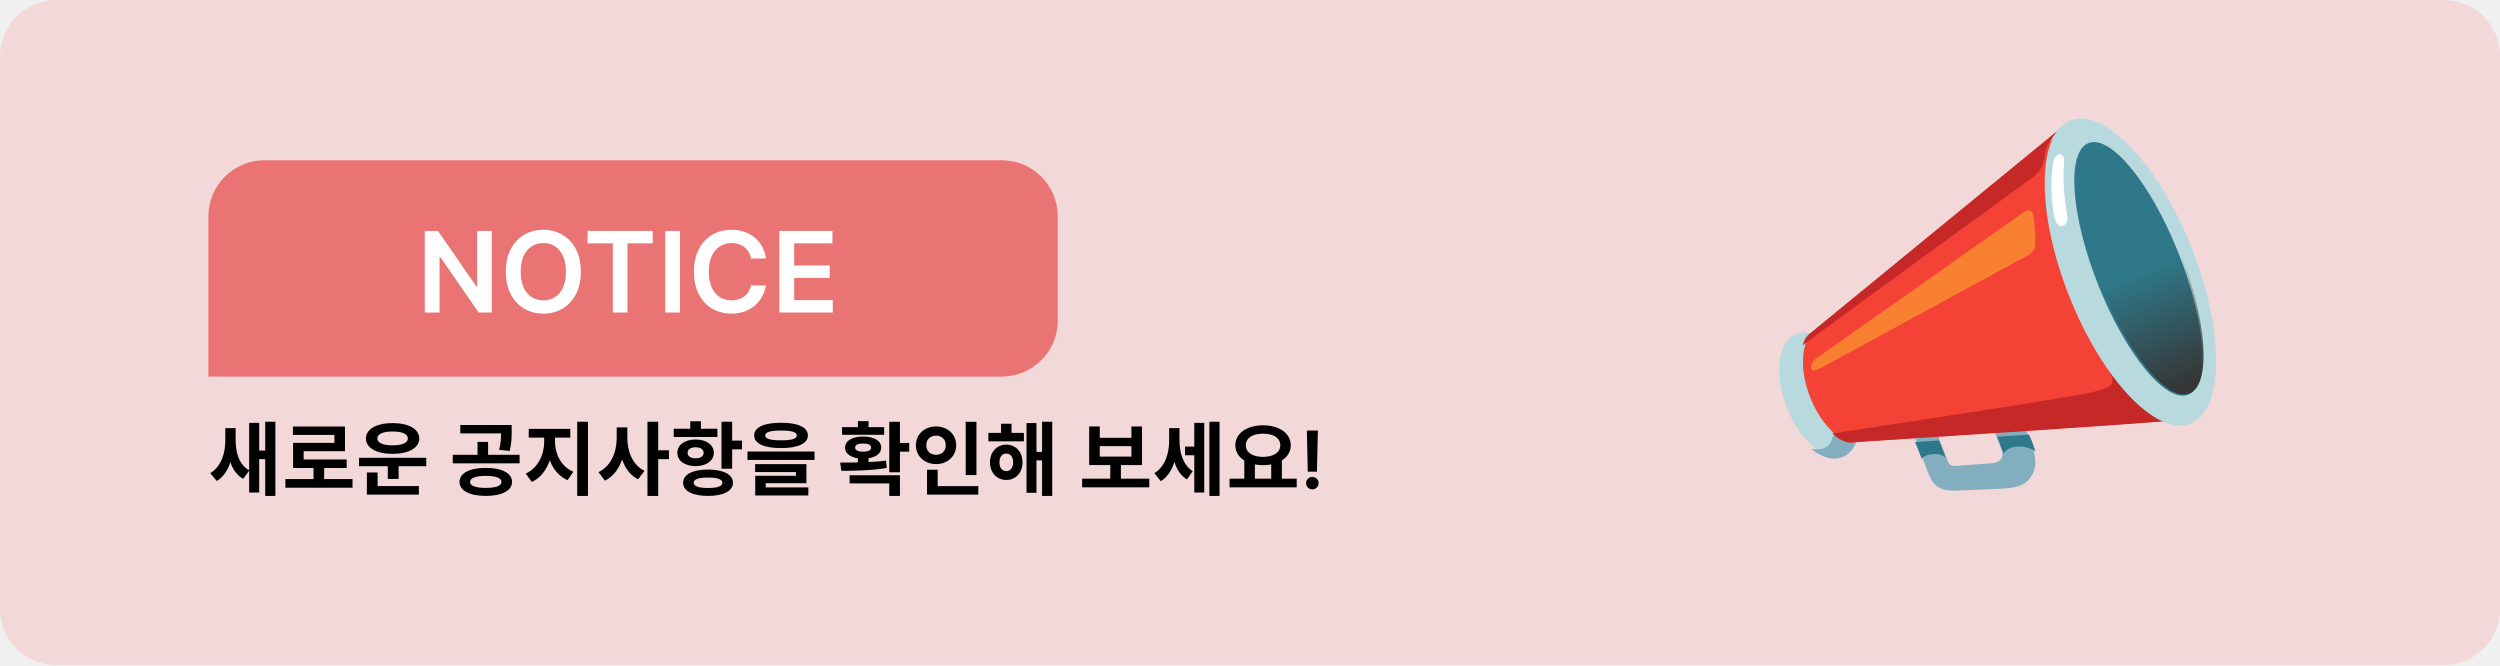
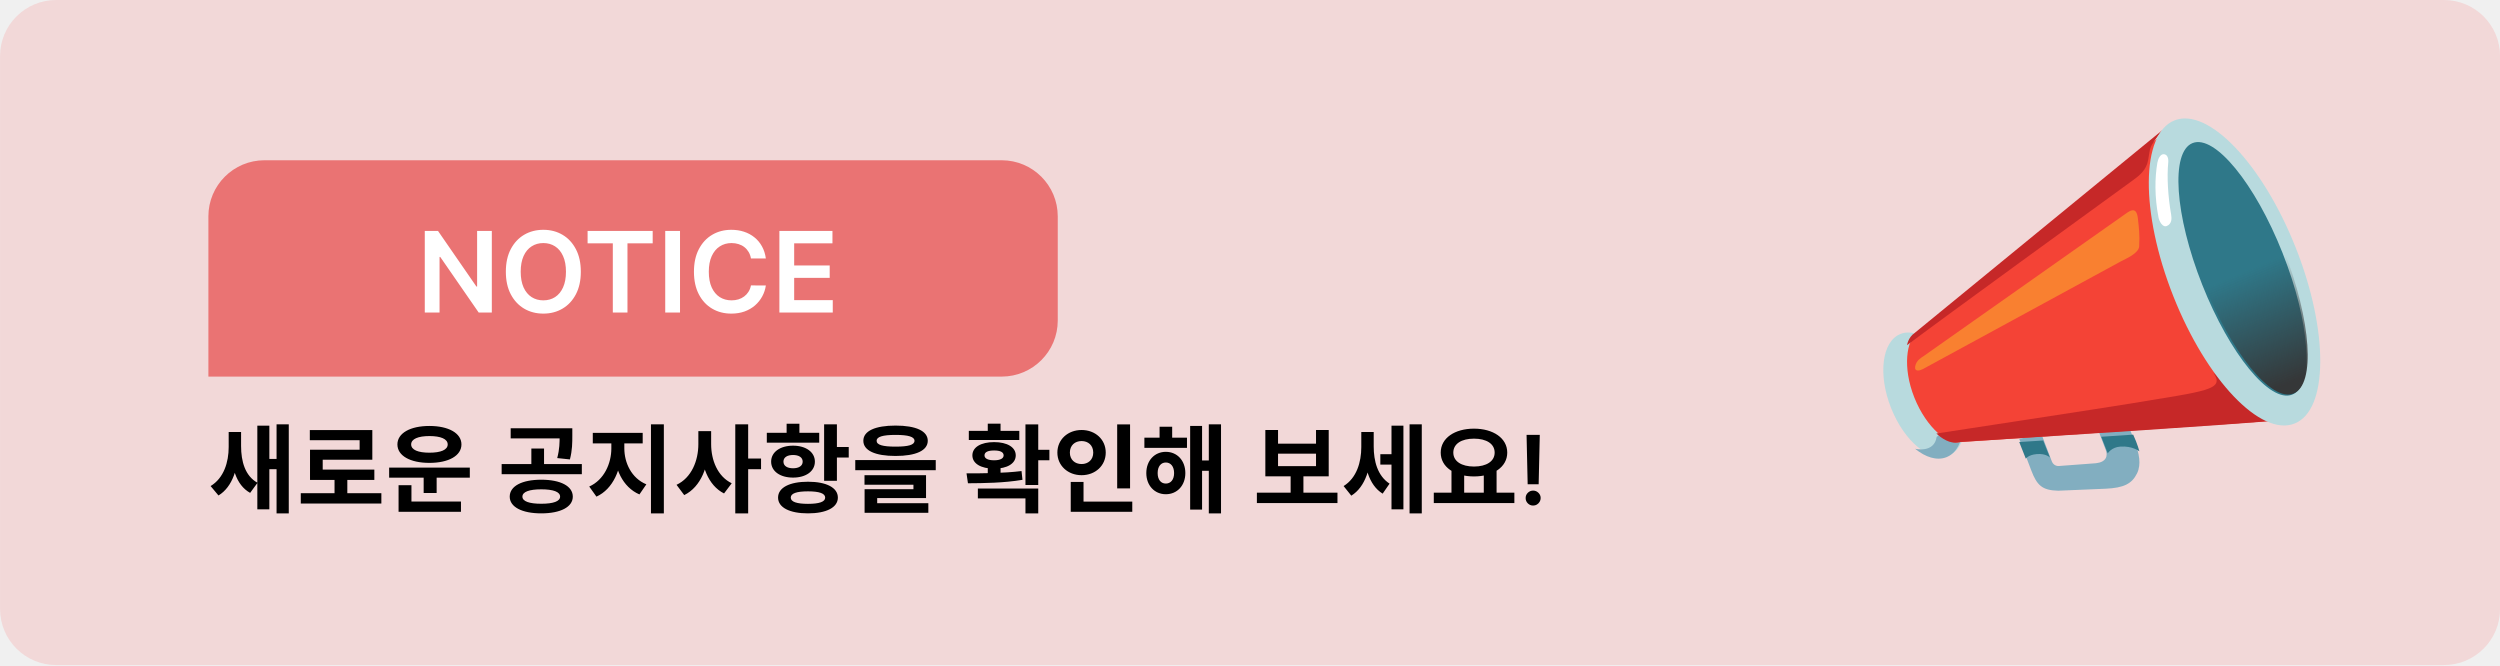
<svg xmlns="http://www.w3.org/2000/svg" width="312" height="83" viewBox="0 0 312 83" fill="none">
+   <rect x="0.007" width="312" height="83" rx="7" fill="#F2D8D8" />
+   <path d="M26.007 47H125.007C128.873 47 132.007 43.866 132.007 40V27C132.007 23.134 128.873 20 125.007 20H33.007C29.141 20 26.007 23.134 26.007 27V47Z" fill="#EA7373" />
+   <path d="M61.379 28.818V39H59.738L54.941 32.065H54.856V39H53.012V28.818H54.662L59.455 35.758H59.544V28.818H61.379ZM72.487 33.909C72.487 35.006 72.281 35.946 71.87 36.728C71.462 37.507 70.906 38.103 70.2 38.518C69.497 38.932 68.7 39.139 67.808 39.139C66.917 39.139 66.118 38.932 65.412 38.518C64.709 38.1 64.153 37.502 63.742 36.723C63.334 35.941 63.13 35.003 63.13 33.909C63.13 32.812 63.334 31.874 63.742 31.095C64.153 30.313 64.709 29.715 65.412 29.3C66.118 28.886 66.917 28.679 67.808 28.679C68.7 28.679 69.497 28.886 70.2 29.3C70.906 29.715 71.462 30.313 71.87 31.095C72.281 31.874 72.487 32.812 72.487 33.909ZM70.632 33.909C70.632 33.137 70.511 32.486 70.269 31.955C70.031 31.422 69.699 31.019 69.275 30.747C68.851 30.472 68.362 30.334 67.808 30.334C67.255 30.334 66.766 30.472 66.342 30.747C65.917 31.019 65.584 31.422 65.342 31.955C65.104 32.486 64.984 33.137 64.984 33.909C64.984 34.681 65.104 35.334 65.342 35.868C65.584 36.398 65.917 36.801 66.342 37.076C66.766 37.348 67.255 37.484 67.808 37.484C68.362 37.484 68.851 37.348 69.275 37.076C69.699 36.801 70.031 36.398 70.269 35.868C70.511 35.334 70.632 34.681 70.632 33.909ZM73.332 30.364V28.818H81.455V30.364H78.308V39H76.479V30.364H73.332ZM84.866 28.818V39H83.021V28.818H84.866ZM95.578 32.254H93.719C93.666 31.949 93.568 31.678 93.426 31.443C93.283 31.204 93.106 31.002 92.894 30.837C92.682 30.671 92.44 30.547 92.168 30.464C91.899 30.378 91.609 30.334 91.298 30.334C90.744 30.334 90.254 30.474 89.826 30.752C89.399 31.027 89.064 31.432 88.822 31.965C88.58 32.495 88.459 33.144 88.459 33.909C88.459 34.688 88.58 35.344 88.822 35.878C89.067 36.408 89.402 36.809 89.826 37.081C90.254 37.349 90.743 37.484 91.293 37.484C91.598 37.484 91.883 37.444 92.148 37.364C92.416 37.282 92.657 37.16 92.869 37.001C93.084 36.842 93.265 36.647 93.411 36.415C93.56 36.183 93.663 35.918 93.719 35.619L95.578 35.629C95.509 36.113 95.358 36.567 95.126 36.992C94.897 37.416 94.597 37.79 94.226 38.115C93.855 38.437 93.421 38.688 92.924 38.871C92.426 39.05 91.874 39.139 91.268 39.139C90.373 39.139 89.574 38.932 88.872 38.518C88.169 38.103 87.615 37.505 87.211 36.723C86.807 35.941 86.605 35.003 86.605 33.909C86.605 32.812 86.808 31.874 87.216 31.095C87.624 30.313 88.179 29.715 88.882 29.3C89.584 28.886 90.38 28.679 91.268 28.679C91.835 28.679 92.362 28.759 92.849 28.918C93.336 29.077 93.77 29.31 94.151 29.619C94.533 29.924 94.846 30.298 95.091 30.742C95.34 31.183 95.502 31.687 95.578 32.254ZM97.267 39V28.818H103.89V30.364H99.112V33.129H103.547V34.675H99.112V37.454H103.929V39H97.267Z" fill="white" />
+   <path d="M28.539 53.916H29.763V55.788C29.763 58.308 29.055 60.756 27.267 61.836L26.283 60.66C27.939 59.664 28.539 57.672 28.539 55.788V53.916ZM28.851 53.916H30.087V55.668C30.087 57.588 30.591 59.4 32.139 60.252L31.215 61.512C29.415 60.504 28.851 58.212 28.851 55.668V53.916ZM34.515 52.956H36.039V64.068H34.515V52.956ZM33.183 57.276H35.019V58.56H33.183V57.276ZM32.115 53.124H33.615V63.564H32.115V53.124ZM37.538 61.548H47.594V62.844H37.538V61.548ZM41.75 59.448H43.346V62.076H41.75V59.448ZM38.666 53.676H46.466V57.372H40.274V59.244H38.69V56.124H44.882V54.936H38.666V53.676ZM38.69 58.608H46.718V59.892H38.69V58.608ZM48.565 58.356H58.633V59.616H48.565V58.356ZM52.873 59.184H54.493V61.524H52.873V59.184ZM49.741 62.592H57.529V63.876H49.741V62.592ZM49.741 60.552H51.349V62.916H49.741V60.552ZM53.593 53.16C55.981 53.16 57.589 54.06 57.589 55.464C57.589 56.88 55.981 57.768 53.593 57.768C51.193 57.768 49.597 56.88 49.597 55.464C49.597 54.06 51.193 53.16 53.593 53.16ZM53.593 54.42C52.189 54.42 51.313 54.78 51.313 55.464C51.313 56.148 52.189 56.496 53.593 56.496C54.997 56.496 55.873 56.148 55.873 55.464C55.873 54.78 54.997 54.42 53.593 54.42ZM67.549 59.868C69.949 59.868 71.485 60.66 71.485 61.98C71.485 63.276 69.949 64.068 67.549 64.068C65.149 64.068 63.613 63.276 63.613 61.98C63.613 60.66 65.149 59.868 67.549 59.868ZM67.549 61.068C66.049 61.068 65.197 61.38 65.197 61.98C65.197 62.568 66.049 62.868 67.549 62.868C69.049 62.868 69.901 62.568 69.901 61.98C69.901 61.38 69.049 61.068 67.549 61.068ZM63.733 53.448H70.765V54.708H63.733V53.448ZM62.605 57.912H72.613V59.184H62.605V57.912ZM66.313 55.98H67.897V58.236H66.313V55.98ZM69.841 53.448H71.425V54.36C71.425 55.236 71.425 56.184 71.125 57.336L69.541 57.168C69.841 56.028 69.841 55.224 69.841 54.36V53.448ZM76.296 54.708H77.568V55.956C77.568 58.524 76.524 61.032 74.436 61.98L73.536 60.72C75.396 59.892 76.296 57.84 76.296 55.956V54.708ZM76.656 54.708H77.916V55.956C77.916 57.756 78.804 59.676 80.664 60.444L79.8 61.704C77.688 60.792 76.656 58.428 76.656 55.956V54.708ZM73.98 54.024H80.208V55.332H73.98V54.024ZM81.24 52.956H82.848V64.068H81.24V52.956ZM87.155 53.808H88.451V55.428C88.451 58.176 87.491 60.756 85.391 61.788L84.431 60.504C86.303 59.628 87.155 57.492 87.155 55.428V53.808ZM87.479 53.808H88.751V55.428C88.751 57.42 89.543 59.448 91.319 60.312L90.359 61.584C88.355 60.564 87.479 58.092 87.479 55.428V53.808ZM91.763 52.956H93.371V64.068H91.763V52.956ZM93.011 57.228H94.979V58.56H93.011V57.228ZM102.85 52.956H104.446V60H102.85V52.956ZM104.002 55.788H105.922V57.096H104.002V55.788ZM100.834 60.12C103.126 60.12 104.566 60.852 104.566 62.1C104.566 63.336 103.126 64.068 100.834 64.068C98.542 64.068 97.102 63.336 97.102 62.1C97.102 60.852 98.542 60.12 100.834 60.12ZM100.834 61.32C99.43 61.32 98.686 61.572 98.686 62.1C98.686 62.628 99.43 62.88 100.834 62.88C102.238 62.88 102.982 62.628 102.982 62.1C102.982 61.572 102.238 61.32 100.834 61.32ZM95.698 54.012H102.238V55.248H95.698V54.012ZM98.974 55.62C100.582 55.62 101.698 56.424 101.698 57.612C101.698 58.812 100.582 59.604 98.974 59.604C97.354 59.604 96.238 58.812 96.238 57.612C96.238 56.424 97.354 55.62 98.974 55.62ZM98.974 56.784C98.254 56.784 97.774 57.072 97.774 57.612C97.774 58.152 98.254 58.44 98.974 58.44C99.682 58.44 100.174 58.152 100.174 57.612C100.174 57.072 99.682 56.784 98.974 56.784ZM98.17 52.884H99.766V54.672H98.17V52.884ZM111.765 53.112C114.297 53.112 115.785 53.784 115.785 55.008C115.785 56.232 114.297 56.904 111.765 56.904C109.221 56.904 107.745 56.232 107.745 55.008C107.745 53.784 109.221 53.112 111.765 53.112ZM111.765 54.276C110.157 54.276 109.401 54.516 109.401 55.008C109.401 55.524 110.157 55.74 111.765 55.74C113.373 55.74 114.129 55.524 114.129 55.008C114.129 54.516 113.373 54.276 111.765 54.276ZM106.737 57.42H116.781V58.68H106.737V57.42ZM107.889 59.304H115.569V62.16H109.473V63.144H107.901V61.056H113.997V60.492H107.889V59.304ZM107.901 62.796H115.857V63.996H107.901V62.796ZM123.273 58.032H124.869V59.628H123.273V58.032ZM127.977 52.968H129.573V60.528H127.977V52.968ZM129.009 56.136H130.965V57.444H129.009V56.136ZM120.801 60.312L120.621 59.076C122.613 59.076 125.241 59.064 127.485 58.788L127.605 59.88C125.289 60.276 122.745 60.3 120.801 60.312ZM122.037 60.972H129.573V64.068H127.977V62.196H122.037V60.972ZM120.909 53.772H127.209V54.912H120.909V53.772ZM124.065 55.176C125.697 55.176 126.765 55.812 126.765 56.832C126.765 57.852 125.697 58.488 124.065 58.488C122.421 58.488 121.353 57.852 121.353 56.832C121.353 55.812 122.421 55.176 124.065 55.176ZM124.065 56.22C123.309 56.22 122.865 56.412 122.865 56.832C122.865 57.228 123.309 57.444 124.065 57.444C124.809 57.444 125.253 57.228 125.253 56.832C125.253 56.412 124.809 56.22 124.065 56.22ZM123.273 52.872H124.869V54.288H123.273V52.872ZM139.424 52.968H141.032V60.948H139.424V52.968ZM133.628 62.604H141.308V63.876H133.628V62.604ZM133.628 60.144H135.224V63.12H133.628V60.144ZM134.984 53.664C136.688 53.664 137.996 54.84 137.996 56.484C137.996 58.116 136.688 59.304 134.984 59.304C133.28 59.304 131.96 58.116 131.96 56.484C131.96 54.84 133.28 53.664 134.984 53.664ZM134.984 55.044C134.156 55.044 133.52 55.572 133.52 56.484C133.52 57.384 134.156 57.912 134.984 57.912C135.8 57.912 136.436 57.384 136.436 56.484C136.436 55.572 135.8 55.044 134.984 55.044ZM142.819 54.624H148.135V55.896H142.819V54.624ZM145.495 56.388C146.911 56.388 147.931 57.48 147.931 59.04C147.931 60.588 146.911 61.68 145.495 61.68C144.091 61.68 143.059 60.588 143.059 59.04C143.059 57.48 144.091 56.388 145.495 56.388ZM145.495 57.72C144.895 57.72 144.475 58.2 144.475 59.04C144.475 59.88 144.895 60.348 145.495 60.348C146.095 60.348 146.527 59.88 146.527 59.04C146.527 58.2 146.095 57.72 145.495 57.72ZM150.859 52.956H152.383V64.068H150.859V52.956ZM149.527 57.468H151.363V58.752H149.527V57.468ZM148.531 53.16H150.019V63.6H148.531V53.16ZM144.715 53.256H146.287V55.428H144.715V53.256ZM156.859 61.488H166.915V62.784H156.859V61.488ZM161.071 59.112H162.667V61.8H161.071V59.112ZM157.915 53.664H159.499V55.368H164.239V53.664H165.823V59.448H157.915V53.664ZM159.499 56.616V58.176H164.239V56.616H159.499ZM172.266 56.688H174.102V57.984H172.266V56.688ZM169.89 53.916H171.114V55.788C171.114 58.308 170.418 60.768 168.642 61.86L167.682 60.66C169.314 59.652 169.89 57.672 169.89 55.788V53.916ZM170.238 53.916H171.438V55.716C171.438 57.528 171.906 59.376 173.418 60.36L172.554 61.608C170.79 60.516 170.238 58.116 170.238 55.716V53.916ZM175.914 52.956H177.438V64.068H175.914V52.956ZM173.658 53.124H175.146V63.564H173.658V53.124ZM181.145 58.596H182.729V61.716H181.145V58.596ZM185.177 58.596H186.773V61.716H185.177V58.596ZM178.937 61.488H188.993V62.784H178.937V61.488ZM183.953 53.496C186.341 53.496 188.105 54.672 188.105 56.484C188.105 58.296 186.341 59.46 183.953 59.46C181.553 59.46 179.801 58.296 179.801 56.484C179.801 54.672 181.553 53.496 183.953 53.496ZM183.953 54.744C182.405 54.744 181.373 55.38 181.373 56.484C181.373 57.576 182.405 58.224 183.953 58.224C185.501 58.224 186.533 57.576 186.533 56.484C186.533 55.38 185.501 54.744 183.953 54.744ZM192.164 54.273L192.024 60.435H190.652L190.515 54.273H192.164ZM191.338 63.094C191.079 63.094 190.857 63.003 190.673 62.821C190.491 62.639 190.4 62.418 190.4 62.156C190.4 61.901 190.491 61.682 190.673 61.5C190.857 61.318 191.079 61.227 191.338 61.227C191.59 61.227 191.809 61.318 191.994 61.5C192.181 61.682 192.275 61.901 192.275 62.156C192.275 62.33 192.231 62.487 192.143 62.629C192.058 62.771 191.944 62.885 191.802 62.97C191.663 63.053 191.508 63.094 191.338 63.094Z" fill="black" />
+   <path d="M262.763 60.993L256.863 61.241C254.866 61.195 254.213 60.577 253.503 58.708L252 54.768L254.769 54.168L256.07 57.581C256.138 57.761 256.259 57.915 256.417 58.019C256.575 58.122 256.761 58.171 256.947 58.158L261.576 57.81C262.868 57.668 263.08 56.894 262.802 56.165L261.409 52.514L264.927 51.241L266.457 55.258C266.938 56.522 267.264 57.924 266.709 59.065C266.069 60.38 265.046 60.893 262.763 60.993Z" fill="#82AEC0" />
+   <path d="M252 55.167L252.82 57.241C252.82 57.241 253.14 56.762 254.18 56.671C255.365 56.568 255.829 57.105 255.829 57.105L254.986 54.973L252 55.167ZM262.234 54.507L266.221 54.241C266.761 55.411 267 56.333 267 56.333C267 56.333 266.167 55.632 264.617 55.736C263.509 55.809 263.045 56.581 263.045 56.581L262.234 54.507Z" fill="#2F7889" />
+   <path d="M243.186 56.847C245.494 55.933 246.02 51.797 244.361 47.608C242.702 43.419 239.487 40.764 237.179 41.678C234.871 42.592 234.345 46.729 236.004 50.917C237.662 55.106 240.878 57.761 243.186 56.847Z" fill="#B8DADE" />
+   <path d="M245 53.383C244.109 52.733 241.695 54.517 241.695 54.517C241.386 56.605 239 56.003 239 56.003C240.314 57.075 241.718 57.515 242.891 57.067C244.136 56.592 244.859 55.199 245 53.383Z" fill="#82AEC0" />
+   <path d="M270.221 16.506L239.202 41.597C237.972 42.436 237.39 45.801 238.913 49.621C240.437 53.442 243.227 55.658 244.686 55.175L284.548 52.467C288.876 50.766 289.174 41.332 285.218 31.402C281.262 21.471 274.548 14.805 270.221 16.506Z" fill="#F44336" />
+   <path d="M276.241 46.53C277.695 48.683 275.37 48.779 266.019 50.342C263.462 50.772 241.656 54.104 241.656 54.104C242.244 54.648 243.421 55.493 244.424 55.169C244.424 55.169 283.271 52.737 284 52.449L276.241 46.53ZM266.311 22.407C266.949 21.945 267.866 21.232 268.085 19.998C268.199 19.353 268.281 18.617 268.431 18.302C268.727 17.676 269.863 16.241 269.863 16.241L238.953 41.548C238.119 42.12 238 43.075 238 43.075C242.732 39.519 261.606 25.821 266.311 22.407Z" fill="#C62828" />
+   <path d="M286.36 52.859C290.58 51.188 290.646 41.364 286.509 30.917C282.371 20.469 275.597 13.354 271.378 15.025C267.159 16.696 267.093 26.52 271.23 36.967C275.367 47.415 282.141 54.529 286.36 52.859Z" fill="#B8DADE" />
+   <path d="M286.067 49.249C288.835 48.153 288.295 40.237 284.862 31.568C281.429 22.898 276.402 16.759 273.635 17.855C270.867 18.951 271.407 26.867 274.84 35.537C278.273 44.206 283.299 50.345 286.067 49.249Z" fill="#2F7889" />
+   <path d="M286.231 49.113C289 48.006 288.459 40.005 285.026 31.241L275 35.255C278.433 44.014 283.462 50.22 286.231 49.113Z" fill="url(#paint0_linear_152_1642)" />
+   <path d="M269.383 27.145C268.876 24.536 268.919 22.157 269.242 20.297C269.332 19.791 269.632 19.185 270.076 19.245C270.517 19.305 270.647 19.791 270.596 20.306C270.423 22.06 270.557 24.476 270.958 26.768C271.049 27.278 271.041 27.944 270.423 28.201C269.887 28.431 269.474 27.604 269.383 27.145Z" fill="white" />
+   <path opacity="0.45" d="M240.001 44.487L264.92 26.931C265.681 26.403 266.624 25.528 266.812 27.287C266.928 28.382 267.062 29.327 266.968 30.75C266.91 31.634 265.251 32.317 264.733 32.593L239.97 46.064C239.594 46.26 238.897 46.443 239.013 45.736C239.143 44.973 239.8 44.627 240.001 44.487Z" fill="#FFCA28" />
  <defs>
-     <linearGradient id="paint0_linear_152_1642" x1="272.969" y1="47.684" x2="267.16" y2="33.882" gradientUnits="userSpaceOnUse">
+     <linearGradient id="paint0_linear_152_1642" x1="285.962" y1="47.684" x2="280.152" y2="33.882" gradientUnits="userSpaceOnUse">
      <stop stop-color="#353738" />
      <stop offset="1" stop-color="#353738" stop-opacity="0" />
    </linearGradient>
  </defs>
-   <rect x="0.007" width="312" height="83" rx="7" fill="#F2D8D8" />
-   <path d="M26.007 47H125.007C128.873 47 132.007 43.866 132.007 40V27C132.007 23.134 128.873 20 125.007 20H33.007C29.141 20 26.007 23.134 26.007 27V47Z" fill="#EA7373" />
-   <path d="M61.379 28.818V39H59.738L54.941 32.065H54.856V39H53.012V28.818H54.662L59.455 35.758H59.544V28.818H61.379ZM72.487 33.909C72.487 35.006 72.281 35.946 71.87 36.728C71.462 37.507 70.906 38.103 70.2 38.518C69.497 38.932 68.7 39.139 67.808 39.139C66.917 39.139 66.118 38.932 65.412 38.518C64.709 38.1 64.153 37.502 63.742 36.723C63.334 35.941 63.13 35.003 63.13 33.909C63.13 32.812 63.334 31.874 63.742 31.095C64.153 30.313 64.709 29.715 65.412 29.3C66.118 28.886 66.917 28.679 67.808 28.679C68.7 28.679 69.497 28.886 70.2 29.3C70.906 29.715 71.462 30.313 71.87 31.095C72.281 31.874 72.487 32.812 72.487 33.909ZM70.632 33.909C70.632 33.137 70.511 32.486 70.269 31.955C70.031 31.422 69.699 31.019 69.275 30.747C68.851 30.472 68.362 30.334 67.808 30.334C67.255 30.334 66.766 30.472 66.342 30.747C65.917 31.019 65.584 31.422 65.342 31.955C65.104 32.486 64.984 33.137 64.984 33.909C64.984 34.681 65.104 35.334 65.342 35.868C65.584 36.398 65.917 36.801 66.342 37.076C66.766 37.348 67.255 37.484 67.808 37.484C68.362 37.484 68.851 37.348 69.275 37.076C69.699 36.801 70.031 36.398 70.269 35.868C70.511 35.334 70.632 34.681 70.632 33.909ZM73.332 30.364V28.818H81.455V30.364H78.308V39H76.479V30.364H73.332ZM84.866 28.818V39H83.021V28.818H84.866ZM95.578 32.254H93.719C93.666 31.949 93.568 31.678 93.426 31.443C93.283 31.204 93.106 31.002 92.894 30.837C92.682 30.671 92.44 30.547 92.168 30.464C91.899 30.378 91.609 30.334 91.298 30.334C90.744 30.334 90.254 30.474 89.826 30.752C89.399 31.027 89.064 31.432 88.822 31.965C88.58 32.495 88.459 33.144 88.459 33.909C88.459 34.688 88.58 35.344 88.822 35.878C89.067 36.408 89.402 36.809 89.826 37.081C90.254 37.349 90.743 37.484 91.293 37.484C91.598 37.484 91.883 37.444 92.148 37.364C92.416 37.282 92.657 37.16 92.869 37.001C93.084 36.842 93.265 36.647 93.411 36.415C93.56 36.183 93.663 35.918 93.719 35.619L95.578 35.629C95.509 36.113 95.358 36.567 95.126 36.992C94.897 37.416 94.597 37.79 94.226 38.115C93.855 38.437 93.421 38.688 92.924 38.871C92.426 39.05 91.874 39.139 91.268 39.139C90.373 39.139 89.574 38.932 88.872 38.518C88.169 38.103 87.615 37.505 87.211 36.723C86.807 35.941 86.605 35.003 86.605 33.909C86.605 32.812 86.808 31.874 87.216 31.095C87.624 30.313 88.179 29.715 88.882 29.3C89.584 28.886 90.38 28.679 91.268 28.679C91.835 28.679 92.362 28.759 92.849 28.918C93.336 29.077 93.77 29.31 94.151 29.619C94.533 29.924 94.846 30.298 95.091 30.742C95.34 31.183 95.502 31.687 95.578 32.254ZM97.267 39V28.818H103.89V30.364H99.112V33.129H103.547V34.675H99.112V37.454H103.929V39H97.267Z" fill="white" />
-   <path d="M28.117 53.43H29.137V54.99C29.137 57.09 28.547 59.13 27.057 60.03L26.237 59.05C27.617 58.22 28.117 56.56 28.117 54.99V53.43ZM28.377 53.43H29.407V54.89C29.407 56.49 29.827 58 31.117 58.71L30.347 59.76C28.847 58.92 28.377 57.01 28.377 54.89V53.43ZM33.097 52.63H34.367V61.89H33.097V52.63ZM31.987 56.23H33.517V57.3H31.987V56.23ZM31.097 52.77H32.347V61.47H31.097V52.77ZM35.617 59.79H43.996V60.87H35.617V59.79ZM39.127 58.04H40.456V60.23H39.127V58.04ZM36.556 53.23H43.056V56.31H37.897V57.87H36.577V55.27H41.736V54.28H36.556V53.23ZM36.577 57.34H43.267V58.41H36.577V57.34ZM44.806 57.13H53.196V58.18H44.806V57.13ZM48.396 57.82H49.746V59.77H48.396V57.82ZM45.786 60.66H52.276V61.73H45.786V60.66ZM45.786 58.96H47.126V60.93H45.786V58.96ZM48.996 52.8C50.986 52.8 52.326 53.55 52.326 54.72C52.326 55.9 50.986 56.64 48.996 56.64C46.996 56.64 45.666 55.9 45.666 54.72C45.666 53.55 46.996 52.8 48.996 52.8ZM48.996 53.85C47.826 53.85 47.096 54.15 47.096 54.72C47.096 55.29 47.826 55.58 48.996 55.58C50.166 55.58 50.896 55.29 50.896 54.72C50.896 54.15 50.166 53.85 48.996 53.85ZM60.625 58.39C62.625 58.39 63.905 59.05 63.905 60.15C63.905 61.23 62.625 61.89 60.625 61.89C58.625 61.89 57.345 61.23 57.345 60.15C57.345 59.05 58.625 58.39 60.625 58.39ZM60.625 59.39C59.375 59.39 58.665 59.65 58.665 60.15C58.665 60.64 59.375 60.89 60.625 60.89C61.875 60.89 62.585 60.64 62.585 60.15C62.585 59.65 61.875 59.39 60.625 59.39ZM57.445 53.04H63.305V54.09H57.445V53.04ZM56.505 56.76H64.845V57.82H56.505V56.76ZM59.595 55.15H60.915V57.03H59.595V55.15ZM62.535 53.04H63.855V53.8C63.855 54.53 63.855 55.32 63.605 56.28L62.285 56.14C62.535 55.19 62.535 54.52 62.535 53.8V53.04ZM67.915 54.09H68.975V55.13C68.975 57.27 68.105 59.36 66.365 60.15L65.615 59.1C67.165 58.41 67.915 56.7 67.915 55.13V54.09ZM68.215 54.09H69.265V55.13C69.265 56.63 70.005 58.23 71.555 58.87L70.835 59.92C69.075 59.16 68.215 57.19 68.215 55.13V54.09ZM65.985 53.52H71.175V54.61H65.985V53.52ZM72.035 52.63H73.375V61.89H72.035V52.63ZM76.964 53.34H78.044V54.69C78.044 56.98 77.244 59.13 75.494 59.99L74.694 58.92C76.254 58.19 76.964 56.41 76.964 54.69V53.34ZM77.234 53.34H78.294V54.69C78.294 56.35 78.954 58.04 80.434 58.76L79.634 59.82C77.964 58.97 77.234 56.91 77.234 54.69V53.34ZM80.804 52.63H82.144V61.89H80.804V52.63ZM81.844 56.19H83.484V57.3H81.844V56.19ZM90.043 52.63H91.373V58.5H90.043V52.63ZM91.003 54.99H92.603V56.08H91.003V54.99ZM88.363 58.6C90.273 58.6 91.473 59.21 91.473 60.25C91.473 61.28 90.273 61.89 88.363 61.89C86.453 61.89 85.253 61.28 85.253 60.25C85.253 59.21 86.453 58.6 88.363 58.6ZM88.363 59.6C87.193 59.6 86.573 59.81 86.573 60.25C86.573 60.69 87.193 60.9 88.363 60.9C89.533 60.9 90.153 60.69 90.153 60.25C90.153 59.81 89.533 59.6 88.363 59.6ZM84.083 53.51H89.533V54.54H84.083V53.51ZM86.813 54.85C88.153 54.85 89.083 55.52 89.083 56.51C89.083 57.51 88.153 58.17 86.813 58.17C85.463 58.17 84.533 57.51 84.533 56.51C84.533 55.52 85.463 54.85 86.813 54.85ZM86.813 55.82C86.213 55.82 85.813 56.06 85.813 56.51C85.813 56.96 86.213 57.2 86.813 57.2C87.403 57.2 87.813 56.96 87.813 56.51C87.813 56.06 87.403 55.82 86.813 55.82ZM86.143 52.57H87.473V54.06H86.143V52.57ZM97.472 52.76C99.582 52.76 100.822 53.32 100.822 54.34C100.822 55.36 99.582 55.92 97.472 55.92C95.352 55.92 94.122 55.36 94.122 54.34C94.122 53.32 95.352 52.76 97.472 52.76ZM97.472 53.73C96.132 53.73 95.502 53.93 95.502 54.34C95.502 54.77 96.132 54.95 97.472 54.95C98.812 54.95 99.442 54.77 99.442 54.34C99.442 53.93 98.812 53.73 97.472 53.73ZM93.282 56.35H101.652V57.4H93.282V56.35ZM94.242 57.92H100.642V60.3H95.562V61.12H94.252V59.38H99.332V58.91H94.242V57.92ZM94.252 60.83H100.882V61.83H94.252V60.83ZM107.062 56.86H108.392V58.19H107.062V56.86ZM110.982 52.64H112.312V58.94H110.982V52.64ZM111.842 55.28H113.472V56.37H111.842V55.28ZM105.002 58.76L104.852 57.73C106.512 57.73 108.702 57.72 110.572 57.49L110.672 58.4C108.742 58.73 106.622 58.75 105.002 58.76ZM106.032 59.31H112.312V61.89H110.982V60.33H106.032V59.31ZM105.092 53.31H110.342V54.26H105.092V53.31ZM107.722 54.48C109.082 54.48 109.972 55.01 109.972 55.86C109.972 56.71 109.082 57.24 107.722 57.24C106.352 57.24 105.462 56.71 105.462 55.86C105.462 55.01 106.352 54.48 107.722 54.48ZM107.722 55.35C107.092 55.35 106.722 55.51 106.722 55.86C106.722 56.19 107.092 56.37 107.722 56.37C108.342 56.37 108.712 56.19 108.712 55.86C108.712 55.51 108.342 55.35 107.722 55.35ZM107.062 52.56H108.392V53.74H107.062V52.56ZM120.521 52.64H121.861V59.29H120.521V52.64ZM115.691 60.67H122.091V61.73H115.691V60.67ZM115.691 58.62H117.021V61.1H115.691V58.62ZM116.821 53.22C118.241 53.22 119.331 54.2 119.331 55.57C119.331 56.93 118.241 57.92 116.821 57.92C115.401 57.92 114.301 56.93 114.301 55.57C114.301 54.2 115.401 53.22 116.821 53.22ZM116.821 54.37C116.131 54.37 115.601 54.81 115.601 55.57C115.601 56.32 116.131 56.76 116.821 56.76C117.501 56.76 118.031 56.32 118.031 55.57C118.031 54.81 117.501 54.37 116.821 54.37ZM123.35 54.02H127.78V55.08H123.35V54.02ZM125.58 55.49C126.76 55.49 127.61 56.4 127.61 57.7C127.61 58.99 126.76 59.9 125.58 59.9C124.41 59.9 123.55 58.99 123.55 57.7C123.55 56.4 124.41 55.49 125.58 55.49ZM125.58 56.6C125.08 56.6 124.73 57 124.73 57.7C124.73 58.4 125.08 58.79 125.58 58.79C126.08 58.79 126.44 58.4 126.44 57.7C126.44 57 126.08 56.6 125.58 56.6ZM130.05 52.63H131.32V61.89H130.05V52.63ZM128.94 56.39H130.47V57.46H128.94V56.39ZM128.11 52.8H129.35V61.5H128.11V52.8ZM124.93 52.88H126.24V54.69H124.93V52.88ZM135.05 59.74H143.43V60.82H135.05V59.74ZM138.56 57.76H139.89V60H138.56V57.76ZM135.93 53.22H137.25V54.64H141.2V53.22H142.52V58.04H135.93V53.22ZM137.25 55.68V56.98H141.2V55.68H137.25ZM147.889 55.74H149.419V56.82H147.889V55.74ZM145.909 53.43H146.929V54.99C146.929 57.09 146.349 59.14 144.869 60.05L144.069 59.05C145.429 58.21 145.909 56.56 145.909 54.99V53.43ZM146.199 53.43H147.199V54.93C147.199 56.44 147.589 57.98 148.849 58.8L148.129 59.84C146.659 58.93 146.199 56.93 146.199 54.93V53.43ZM150.929 52.63H152.199V61.89H150.929V52.63ZM149.049 52.77H150.289V61.47H149.049V52.77ZM155.289 57.33H156.609V59.93H155.289V57.33ZM158.649 57.33H159.979V59.93H158.649V57.33ZM153.449 59.74H161.829V60.82H153.449V59.74ZM157.629 53.08C159.619 53.08 161.089 54.06 161.089 55.57C161.089 57.08 159.619 58.05 157.629 58.05C155.629 58.05 154.169 57.08 154.169 55.57C154.169 54.06 155.629 53.08 157.629 53.08ZM157.629 54.12C156.339 54.12 155.479 54.65 155.479 55.57C155.479 56.48 156.339 57.02 157.629 57.02C158.919 57.02 159.779 56.48 159.779 55.57C159.779 54.65 158.919 54.12 157.629 54.12ZM164.471 53.727L164.354 58.862H163.211L163.097 53.727H164.471ZM163.783 61.078C163.567 61.078 163.382 61.002 163.229 60.851C163.077 60.699 163.001 60.515 163.001 60.297C163.001 60.084 163.077 59.901 163.229 59.75C163.382 59.599 163.567 59.523 163.783 59.523C163.993 59.523 164.176 59.599 164.329 59.75C164.486 59.901 164.564 60.084 164.564 60.297C164.564 60.441 164.527 60.573 164.454 60.691C164.383 60.809 164.288 60.904 164.17 60.975C164.054 61.044 163.925 61.078 163.783 61.078Z" fill="black" />
-   <path d="M249.77 60.993L243.871 61.241C241.873 61.195 241.221 60.577 240.511 58.708L239.007 54.768L241.776 54.168L243.077 57.581C243.145 57.761 243.267 57.915 243.425 58.019C243.582 58.122 243.768 58.171 243.954 58.158L248.584 57.81C249.876 57.668 250.087 56.894 249.81 56.165L248.416 52.514L251.935 51.241L253.465 55.258C253.945 56.522 254.272 57.924 253.716 59.065C253.077 60.38 252.054 60.893 249.77 60.993Z" fill="#82AEC0" />
-   <path d="M239.007 55.167L239.827 57.241C239.827 57.241 240.147 56.762 241.188 56.671C242.372 56.568 242.836 57.105 242.836 57.105L241.994 54.973L239.007 55.167ZM249.242 54.507L253.228 54.241C253.769 55.411 254.007 56.333 254.007 56.333C254.007 56.333 253.174 55.632 251.624 55.736C250.516 55.809 250.052 56.581 250.052 56.581L249.242 54.507Z" fill="#2F7889" />
-   <path d="M230.193 56.847C232.501 55.933 233.027 51.797 231.368 47.608C229.71 43.419 226.494 40.764 224.186 41.678C221.878 42.592 221.352 46.729 223.011 50.917C224.67 55.106 227.885 57.761 230.193 56.847Z" fill="#B8DADE" />
-   <path d="M232.007 53.383C231.116 52.733 228.703 54.517 228.703 54.517C228.394 56.605 226.007 56.003 226.007 56.003C227.321 57.075 228.726 57.515 229.898 57.067C231.144 56.592 231.866 55.199 232.007 53.383Z" fill="#82AEC0" />
-   <path d="M257.228 16.506L226.21 41.597C224.98 42.436 224.397 45.801 225.921 49.621C227.444 53.442 230.234 55.658 231.694 55.175L271.555 52.467C275.883 50.766 276.181 41.332 272.225 31.402C268.27 21.471 261.556 14.805 257.228 16.506Z" fill="#F44336" />
-   <path d="M263.248 46.53C264.702 48.683 262.377 48.779 253.027 50.342C250.469 50.772 228.664 54.104 228.664 54.104C229.252 54.648 230.428 55.493 231.431 55.169C231.431 55.169 270.278 52.737 271.007 52.449L263.248 46.53ZM253.319 22.407C253.957 21.945 254.873 21.232 255.092 19.998C255.206 19.353 255.288 18.617 255.438 18.302C255.735 17.676 256.87 16.241 256.87 16.241L225.96 41.548C225.126 42.12 225.007 43.075 225.007 43.075C229.74 39.519 248.614 25.821 253.319 22.407Z" fill="#C62828" />
-   <path d="M273.368 52.859C277.587 51.188 277.653 41.364 273.516 30.917C269.379 20.469 262.605 13.354 258.385 15.025C254.166 16.696 254.1 26.52 258.237 36.967C262.375 47.415 269.149 54.529 273.368 52.859Z" fill="#B8DADE" />
-   <path d="M273.074 49.249C275.842 48.153 275.303 40.237 271.869 31.568C268.436 22.898 263.41 16.759 260.642 17.855C257.874 18.951 258.414 26.867 261.847 35.537C265.28 44.206 270.307 50.345 273.074 49.249Z" fill="#2F7889" />
-   <path d="M273.238 49.113C276.007 48.006 275.466 40.005 272.033 31.241L262.007 35.255C265.44 44.014 270.469 50.22 273.238 49.113Z" fill="url(#paint0_linear_152_1642)" />
-   <path d="M256.391 27.145C255.883 24.536 255.926 22.157 256.249 20.297C256.34 19.791 256.639 19.185 257.084 19.245C257.525 19.305 257.655 19.791 257.603 20.306C257.43 22.06 257.564 24.476 257.966 26.768C258.056 27.278 258.048 27.944 257.43 28.201C256.895 28.431 256.481 27.604 256.391 27.145Z" fill="white" />
-   <path opacity="0.45" d="M227.008 44.487L251.928 26.931C252.688 26.403 253.631 25.528 253.819 27.287C253.935 28.382 254.07 29.327 253.976 30.75C253.918 31.634 252.259 32.317 251.74 32.593L226.977 46.064C226.602 46.26 225.904 46.443 226.02 45.736C226.15 44.973 226.807 44.627 227.008 44.487Z" fill="#FFCA28" />
</svg>
